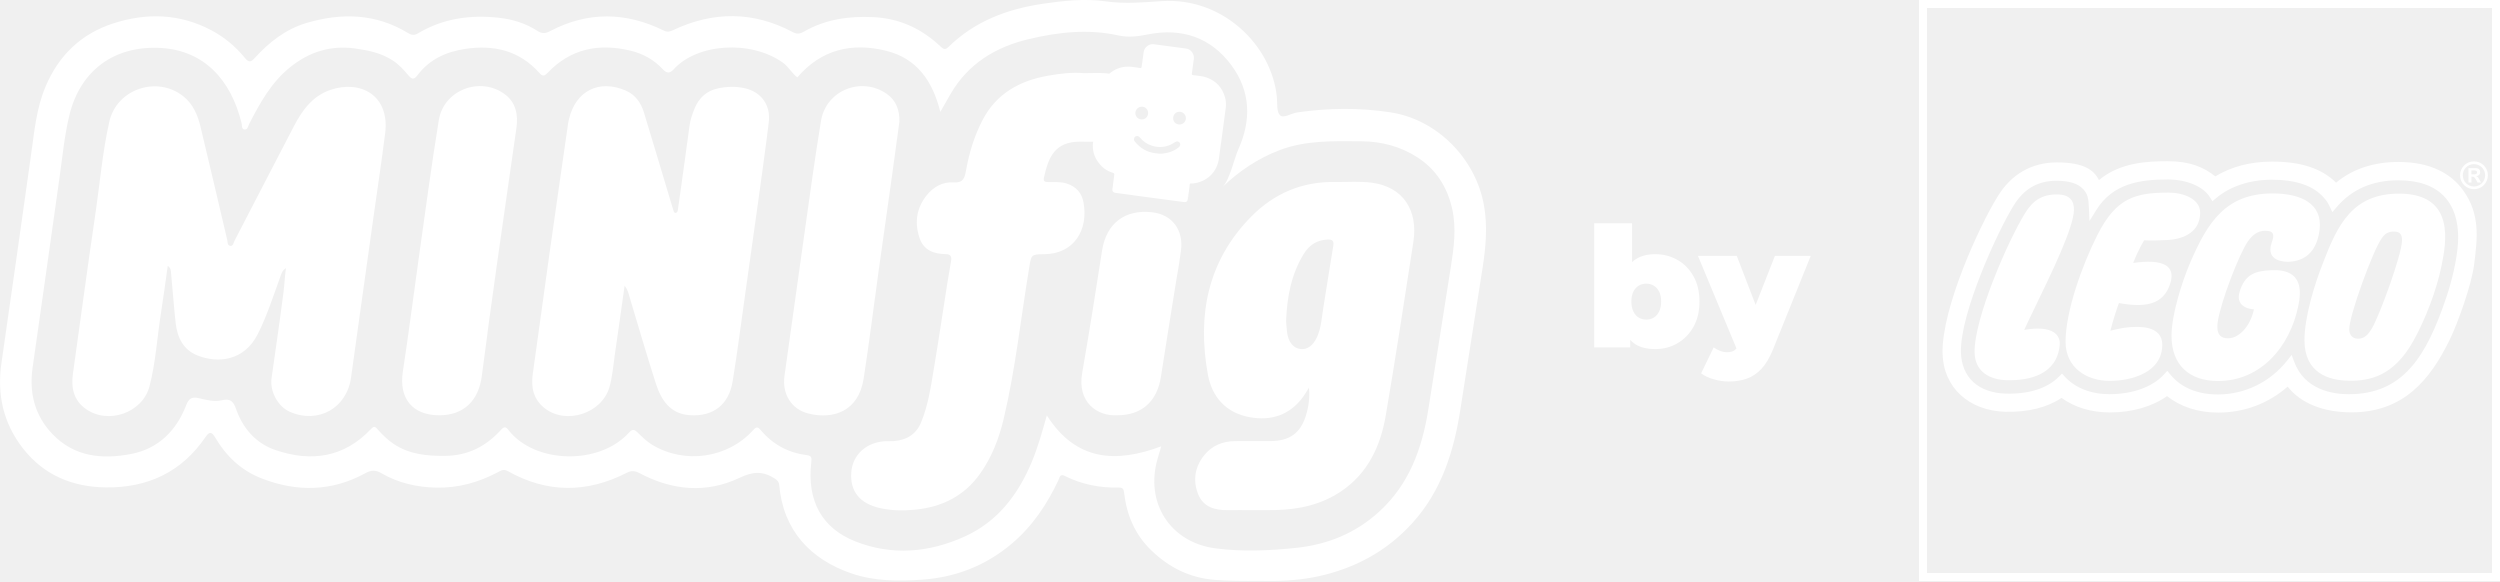
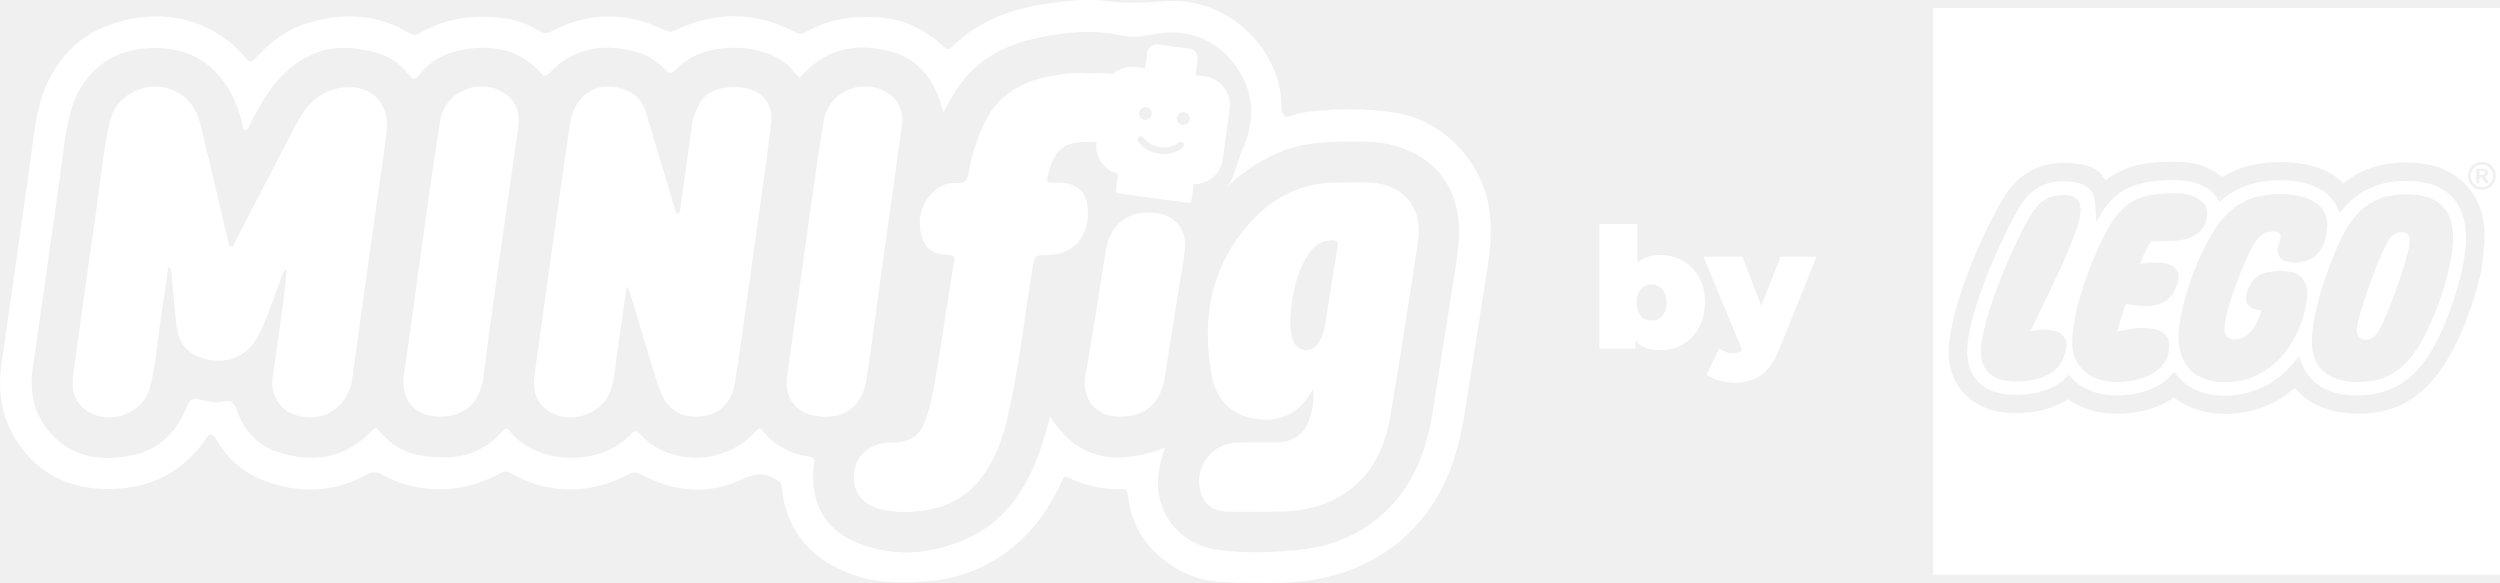
- <svg xmlns="http://www.w3.org/2000/svg" id="Calque_1" viewBox="0 0 1075.71 250">
+ <svg xmlns="http://www.w3.org/2000/svg" id="Calque_1" viewBox="0 0 1072.27 250">
  <defs>
    <style>.cls-1{fill:#fff;stroke-width:0px;}</style>
  </defs>
-   <path class="cls-1" d="M934.37,144.48c0,12.62,7.68,19.47,20.06,19.47,18.08,0,30.85-14.42,34.5-32.38,1.12-5.53,2.51-15.9-11.53-15.32-7.13.29-11.43,1.87-13.69,9.15-2.33,7.5,6.13,7.71,6.13,7.71-1.7,7.76-6.69,12.46-11.13,12.46-2.77,0-5.29-1.2-4.45-7.07,1.25-8.58,9.29-29.44,12.99-34.65h0c1.69-2.37,3.94-4.56,7.41-4.56,4.24,0,3.83,2.24,2.82,5.11-2.86,8.17,5.78,8.38,7.88,8.22,7.54-.59,11.69-5.46,12.72-13.76,1.4-11.3-8.12-15.63-20.18-15.63-20.11,0-28.01,12.3-35.54,29.88-3.54,8.26-7.99,22.38-7.99,31.36Z" />
-   <path class="cls-1" d="M863.59,163.59c9.99.23,21.49-2.57,22.67-15.1h0c.4-4.19-2.74-8.71-15.26-6.54,1.24-2.78,3.09-6.6,5.19-10.93h0c6.73-13.89,16.02-33.07,16.19-40.58.09-3.7-1.4-6.79-7.4-6.78-6.34,0-10.32,2.65-13.58,8-7.07,11.28-22.07,45.33-21.76,60.04.18,8.41,6.7,11.73,13.94,11.9Z" />
-   <path class="cls-1" d="M907.83,163.89c9.23,0,22.56-3.54,22.56-15.59,0-4.97-3.84-7.46-9.86-7.61-5.27-.12-8.35.59-12.46,1.61,1.27-4.97,2.83-9.66,3.67-11.9h0c10.6,1.9,19.27,1.24,22.19-8.76,2.16-7.4-3.27-10.3-16.06-8.5,2.44-6.24,4.74-9.74,4.74-9.74,2.71.19,7.25.03,10.21-.14,6.91-.4,13.87-3.53,13.87-11.76,0-5.93-7.24-8.62-13.52-8.62-14.3,0-22.6,2.14-30.72,18.28-6.62,13.13-13.67,32.86-13.67,45.87,0,11.1,8.91,16.87,19.06,16.87Z" />
-   <path class="cls-1" d="M1010.77,163.83c8.98.11,19.26-2.02,27.73-17.25,5.19-9.33,9.97-21.86,12.1-32.45,1.86-9.26,6.12-30.53-17.79-30.81-20.51-.24-26.99,13.36-33.35,30.04-3.64,9.2-7.93,23.24-7.88,33.18.08,13.86,10.2,17.17,19.18,17.28ZM1024.86,102.5c1.61-2.48,3.4-2.88,5.45-2.85,3,.03,3.31,2.2,3.23,4.06-.26,6.39-9.62,31.93-12.94,37.57h0c-1.44,2.45-3.06,4.47-5.99,4.46-2.54,0-3.7-1.81-3.77-3.88-.18-5.76,10.4-34.66,14.01-39.35Z" />
-   <path class="cls-1" d="M863.08,177.18c9.58.22,17.73-1.83,23.96-5.96,5.63,4.06,12.82,6.25,20.81,6.25,9.56,0,18.19-2.51,24.59-7.02,5.8,4.59,13.4,7.08,22,7.08,11.16,0,21.53-3.85,29.91-11.18,5.71,7.29,15.5,11.07,27.39,11.08,22.25,0,33.81-13.69,42.46-31.51,3.22-6.64,9.29-23.27,10.41-32.25v-.1c1.38-10.96,2.67-21.33-4.72-31.64-5.26-7.32-14.22-12.24-27.85-12.24-10.3,0-19.51,2.79-26.87,8.91-6.3-6.24-15.34-9.07-27.5-9.06-9.52,0-17.51,2.18-24.46,6.35-5.05-4.01-10.98-6.52-20.42-6.52-8.56,0-20.58.44-29.65,8.14-2.1-4.28-6.36-7.63-18.11-7.63-10.83,0-19.66,5.12-25.45,14.63-7.73,12.35-24.15,48.03-23.73,67.52.31,14.67,11.31,24.78,27.25,25.16ZM896.24,81.24c2.02,2.13,2.41,3.93,2.59,8.27l.23,5.6,2.96-4.76c7.15-11.52,19-13.12,30.74-13.12,8.16,0,15.29,3.01,18.15,7.65l1.06,1.72,1.53-1.3c6.05-5.14,14.59-7.97,24.04-7.97,10.32,0,17.81,2.56,22.28,7.62,1.02,1.15,1.69,1.95,2.62,3.92l1.15,2.41,1.73-2.04c6.54-7.75,15.48-11.66,26.58-11.66,8.78,0,15.45,2.33,19.81,6.94,5.47,5.77,6.25,13.89,5.94,19.69-.4,7.68-2.85,17.26-5.01,23.66-8.67,25.77-18.73,41.75-42.01,41.75-6.86,0-19.02-1.82-23.5-14.02l-1.07-2.89-1.91,2.42c-7.28,9.22-18.1,14.55-29.69,14.6-8.88.04-16.02-2.94-20.64-8.61l-1.27-1.56-1.35,1.48c-4.93,5.45-13.53,8.57-23.57,8.57-7.89,0-14.7-2.68-19.18-7.54l-1.22-1.32-1.27,1.29c-4.98,5.03-12.83,7.56-22.7,7.33-11.98-.28-19.27-6.96-19.5-17.89-.36-16.83,15.93-52.25,22.67-63.01,4.38-7.19,10.4-10.69,18.41-10.69,5.46,0,9.19,1.14,11.4,3.49Z" />
-   <path class="cls-1" d="M825.71,0v250h250S1075.71,0,1075.71,0h-250ZM1072.27,3.44v243.12s0,0,0,0h-243.11V3.44s243.11,0,243.11,0Z" />
-   <path class="cls-1" d="M1064.5,81.41h.03c3.3,0,5.97-2.69,5.97-5.99v-.02c0-3.3-2.69-5.98-5.99-5.97h-.02c-3.3,0-5.97,2.69-5.97,5.99v.02c0,3.3,2.68,5.97,5.98,5.97ZM1059.7,75.43c-.01-2.64,2.12-4.8,4.77-4.81,0,0,.02,0,.03,0,2.66,0,4.83,2.15,4.82,4.81,0,2.66-2.17,4.82-4.82,4.82-2.65,0-4.8-2.16-4.8-4.81h0Z" />
-   <path class="cls-1" d="M1063.41,76.01h.23c.55,0,.78.06,1.02.32.34.36.62.77.85,1.21l.5,1.01h1.55s-.72-1.26-.72-1.26c-.63-1.09-.8-1.27-1.33-1.45v-.03c1.04-.12,1.68-.8,1.68-1.74,0-.98-.62-1.73-1.96-1.73h-3.09v6.2h1.28v-2.54ZM1063.4,73.31h1.16c.84,0,1.28.3,1.28.84.01.44-.27.86-1.14.86h-1.3v-1.7Z" />
  <path class="cls-1" d="M721.75,111.82c-2.88-1.63-6.05-2.45-9.5-2.45s-6.23.73-8.46,2.2c-.55.36-1.07.77-1.55,1.23v-16.74h-16.27v53.42h15.48v-3.25c.62.7,1.32,1.3,2.09,1.81,2.21,1.44,5.11,2.16,8.71,2.16s6.62-.83,9.5-2.48c2.88-1.66,5.18-4.01,6.91-7.06,1.73-3.05,2.59-6.68,2.59-10.91s-.86-7.86-2.59-10.91c-1.73-3.05-4.03-5.39-6.91-7.02ZM713.9,134.03c-.58,1.18-1.34,2.05-2.3,2.63-.96.58-2.04.86-3.24.86s-2.28-.29-3.24-.86c-.96-.58-1.73-1.45-2.3-2.63-.58-1.17-.86-2.6-.86-4.28s.29-3.16.86-4.28c.58-1.13,1.34-1.98,2.3-2.56.96-.58,2.04-.86,3.24-.86s2.28.29,3.24.86c.96.58,1.73,1.43,2.3,2.56.58,1.13.86,2.56.86,4.28s-.29,3.11-.86,4.28Z" />
  <path class="cls-1" d="M763.72,110.09l-8.29,21.12-8.13-21.12h-16.7l16.57,39.83c-.23.28-.47.53-.73.74-.77.6-1.87.9-3.31.9-.96,0-1.96-.19-2.99-.58-1.03-.38-1.96-.89-2.77-1.51l-5.4,11.16c1.34,1.05,3.13,1.91,5.36,2.56,2.23.65,4.43.97,6.59.97,2.78,0,5.34-.41,7.67-1.22,2.33-.82,4.44-2.23,6.34-4.25,1.9-2.02,3.56-4.82,5-8.42l16.2-40.17h-15.41Z" />
  <path class="cls-1" d="M142.1,38.71c-7.65,2.61-12.09,8.79-15.65,15.62-8.57,16.43-17.04,32.91-25.59,49.35-.43.84-.52,2.34-1.86,2.1-1.21-.22-1.01-1.62-1.24-2.59-3.82-16.24-7.58-32.5-11.5-48.72-1.19-4.94-3.17-9.63-7.27-12.95-11.23-9.08-28.75-3.31-31.94,10.79-2.98,13.17-4.07,26.67-6.05,40.02-3.38,22.75-6.38,45.55-9.6,68.32-.86,6.1.2,11.49,5.46,15.26,9.66,6.92,24.47,1.75,27.47-9.7,2.7-10.31,3.26-21,4.93-31.49,1.07-6.69,1.93-13.41,2.92-20.34,1.41,1,1.33,2.21,1.44,3.3.66,7.06,1.18,14.13,1.95,21.18.68,6.26,3.18,11.61,9.4,14.09,8.68,3.46,20.04,2.5,25.97-9.24,3.98-7.88,6.63-16.31,9.66-24.57.46-1.27.7-2.57,2.44-3.8-.51,3.69-.62,6.9-1.01,10.03-1.57,12.48-3.45,24.93-5.19,37.39-.79,5.69,2.79,12.22,7.86,14.43,12.2,5.33,24.52-1.55,26.35-14.72,1.16-8.38,2.33-16.76,3.5-25.14,2.04-14.61,4.09-29.23,6.14-43.84,1.68-12.01,3.51-24,5.03-36.02,2.11-16.62-10.73-23.17-23.61-18.77Z" />
  <path class="cls-1" d="M320.36,37.94c-3.72-.82-7.51-.72-11.26.05-5.02,1.03-8.36,4.09-10.26,8.74-.99,2.43-1.83,4.91-2.18,7.56-1.18,8.96-2.45,17.9-3.69,26.85-.42,3.06-.84,6.12-1.29,9.17-.08.56-.26,1.18-.92,1.27-.77.11-.83-.6-1.01-1.12-.18-.54-.36-1.09-.52-1.63-4.04-13.47-8.04-26.94-12.14-40.39-1.28-4.2-3.69-7.68-7.86-9.48-11.45-4.95-21.52.14-24.39,12.24-.11.44-.24.89-.31,1.34-2.76,19.24-5.55,38.47-8.26,57.72-2.38,16.87-4.62,33.76-7.03,50.63-.84,5.88.34,11.02,5.13,14.76,9.25,7.23,24.5,2.25,27.82-8.94,1.34-4.53,1.63-9.22,2.32-13.86,1.43-9.68,2.76-19.38,4.25-29.92,1.46,1.92,1.65,3.28,2.04,4.57,3.76,12.48,7.38,24.99,11.36,37.4,2.3,7.17,6.14,13.22,14.75,13.76,10.01.63,16.7-4.53,18.34-14.59,2.02-12.41,3.61-24.89,5.37-37.35,1.87-13.25,3.75-26.49,5.58-39.75,1.58-11.44,3.2-22.88,4.59-34.35.9-7.41-3.23-13.09-10.44-14.69Z" />
  <path class="cls-1" d="M590.59,78.66c-5.28-.77-10.74-.26-16.12-.35-14.19-.25-26.27,4.92-36.09,14.89-18.79,19.08-23.28,42.44-18.66,67.91,1.75,9.67,7.79,16.57,18.03,18.41,9.31,1.67,17.23-.94,22.99-8.8.91-1.24,1.66-2.6,2.48-3.91.44,4.16-.13,8.18-1.31,12-2.33,7.59-7.09,10.92-15.06,10.97-5.15.03-10.31-.04-15.46.02-5.31.06-9.92,1.92-13.27,6.12-4.04,5.05-4.93,10.92-2.54,16.8,2.23,5.49,7.2,6.86,12.75,6.79,6.87-.09,13.75.1,20.62-.05,10-.22,19.53-2.31,28-7.98,11.67-7.82,17.07-19.55,19.33-32.77,4.23-24.8,8.02-49.68,11.86-74.54,2.14-13.82-4.48-23.61-17.54-25.51ZM573.69,105.77c-1.48,8.9-2.86,17.82-4.3,26.73-.68,4.16-.87,8.42-2.62,12.35-1.7,3.81-4.17,5.66-7.14,5.34-3.07-.33-5.24-2.92-5.81-7.09-.25-1.81-.31-3.64-.43-5.11.42-10.43,2.27-20.11,7.66-28.83,2.31-3.73,5.6-5.87,10.12-6.08,2.16-.1,2.88.53,2.52,2.7Z" />
  <path class="cls-1" d="M217.22,40.56c-10.59-7.85-26.29-1.86-28.41,11.12-3.2,19.62-5.79,39.34-8.58,59.03-2.32,16.41-4.38,32.85-6.9,49.23-1.76,11.45,4.13,18.77,15.73,18.75,10.41-.01,16.9-6.21,18.28-17.04,2.04-15.98,4.24-31.95,6.48-47.91,2.75-19.58,5.62-39.14,8.4-58.71.8-5.65-.23-10.93-5.01-14.48Z" />
  <path class="cls-1" d="M371.62,162.88c2.38-15.38,4.29-30.83,6.43-46.24,1.89-13.6,3.84-27.18,5.74-40.78,1.09-7.81,2.13-15.63,3.2-23.45.15-4.94-1.39-9.21-5.44-12.03-10.94-7.61-26.11-1.5-28.28,11.6-2.68,16.13-4.84,32.34-7.14,48.53-2.9,20.38-5.67,40.79-8.57,61.17-1.1,7.74,2.84,14.44,10.39,16.28,10.68,2.61,21.48-.97,23.67-15.09Z" />
  <path class="cls-1" d="M495.8,91.34c-11.76-1.34-19.74,4.71-21.59,16.43-3.45,21.91-4.8,30.94-8.58,52.79-2.15,12.44,6.39,18.64,15.14,18.12,10.47.04,17.17-5.99,18.77-16.62,1.88-12.43,3.97-24.84,5.92-37.26,1.56-9.93,1.31-6.94,2.68-16.9,1.23-8.95-3.84-15.59-12.35-16.56Z" />
  <path class="cls-1" d="M638.55,88.52c-3.46-20.06-20.02-37.03-40.08-40.15-13.43-2.09-26.9-1.95-40.37.02-2.57.38-5.84,2.71-7.36,1.18-1.53-1.55-1.06-5.14-1.33-7.85-2.18-22.12-23.25-43.05-49.62-41.23-8.07.56-15.95,1.24-24.07.09-8.97-1.27-18.09-.27-27.05,1.05-15.27,2.25-29.25,7.51-40.51,18.53-1.55,1.52-2.26.97-3.53-.22-8.13-7.64-17.57-12.05-28.93-12.57-10.42-.48-20.3.88-29.48,6.07-1.53.86-2.89,1.55-5.01.42-17.05-9.09-34.37-9.07-51.73-.83-1.36.65-2.39.84-3.82.14-16.39-8.07-32.78-8.31-49.06.27-1.92,1.01-3.38,1.12-5.32-.13-5.07-3.27-10.7-5.03-16.74-5.68-12.3-1.34-23.99.32-34.74,6.75-1.61.96-2.76.73-4.34-.23-13.86-8.41-28.66-8.72-43.7-4.23-8.85,2.65-16.02,8.27-22.19,15.08-1.59,1.76-2.54,1.97-4.18-.06-4.01-4.92-8.83-8.94-14.48-11.93-13.56-7.18-27.75-7.55-41.97-3.01-13.91,4.44-23.7,13.78-29.4,27.39-3.96,9.45-4.8,19.49-6.21,29.45-4.2,29.81-8.39,59.61-12.71,89.4-1.98,13.63.85,26,9.36,36.83,8.97,11.41,21.2,16.45,35.43,16.65,18.06.26,32.76-6.56,43.06-21.74,1.8-2.66,2.83-1.9,4.1.25,4.74,8.04,11.19,14.19,19.97,17.61,15.22,5.92,30.2,5.7,44.71-2.25,2.46-1.35,4.31-1.45,6.83.01,7.26,4.22,15.23,6.04,23.65,6.22,9.53.2,18.33-2.28,26.66-6.73,1.29-.69,2.38-1.35,4.08-.39,16.9,9.51,34.01,9.53,51.18.75,1.93-.99,3.46-.96,5.42.08,14.05,7.48,28.73,8.92,43.19,2.05,5.63-2.68,9.91-2.98,14.94.23,1.3.83,1.96,1.45,2.1,3.04,1.73,19.36,13.44,31.86,31.11,37.9,9.83,3.36,20.08,3.38,30.27,2.68,14.44-1,27.36-5.98,38.56-15.41,8.97-7.55,15.26-16.96,20.19-27.42.55-1.17.63-2.87,2.75-1.81,7.31,3.67,15.11,5.2,23.26,5,1.68-.04,2.07.7,2.24,2.22,1.09,9.49,4.59,17.87,11.55,24.65,7.74,7.55,16.82,12.06,27.71,12.87,5.95.44,11.9.45,19.09.41,7.47.18,16.14-.03,24.73-1.86,16.06-3.42,29.85-10.8,40.92-22.99,12.68-13.96,17.96-31.06,20.75-49.23,3.11-20.25,6.4-40.47,9.52-60.71,1.36-8.83,2.17-17.63.61-26.63ZM624.24,115.02c-3.17,20.35-6.43,40.69-9.64,61.03-2.67,16.89-8.23,32.37-21.31,44.24-10.11,9.18-22.12,14.04-35.59,15.45-11.53,1.21-23.12,1.71-34.62.22-19.61-2.54-30.52-19.7-24.96-38.67.48-1.63.96-3.27,1.54-5.24-19.49,7.28-36.69,6.39-49.23-13.32-1.99,7.11-3.82,13.67-6.45,19.97-5.89,14.11-14.66,25.7-28.89,32.16-15.34,6.96-31.37,8.32-47.09,2.08-14.13-5.6-20.85-17.17-18.92-34.02.25-2.16.12-2.84-2.27-3.15-7.78-1.02-14.32-4.6-19.41-10.61-1.21-1.42-1.81-1.77-3.28-.14-10.94,12.15-29.49,14.86-43.55,6.33-2.31-1.4-4.31-3.39-6.27-5.3-1.37-1.34-2.23-1.48-3.6.04-12.83,14.24-40.63,13.47-51.9-1.04-1.28-1.64-1.92-1.51-3.3-.01-6.37,6.98-14.1,11-23.81,11.11-7.93.09-15.52-.6-22.34-5.16-2.61-1.74-4.78-3.92-6.83-6.22-1-1.13-1.51-1.64-2.84-.22-11.65,12.4-25.9,14.34-41.24,9.07-8.37-2.87-14.02-9.38-16.94-17.82-1.09-3.16-2.57-4.42-5.97-3.59-3.3.81-6.64-.1-9.85-.86-2.98-.7-4.4-.05-5.57,3.01-4.21,10.98-12.03,18.71-23.6,20.96-12.38,2.41-24.55,1.36-34.04-8.65-7.64-8.06-9.97-17.75-8.43-28.56,3.9-27.42,7.82-54.83,11.65-82.25,1.23-8.84,2.08-17.75,4.2-26.42,4.7-19.23,19.46-30.01,39.46-28.79,18.47,1.13,30.04,13.66,34.61,32.4.23.95-.06,2.43,1.13,2.65,1.48.29,1.62-1.36,2.09-2.29,4.67-9.1,9.56-18.01,17.76-24.57,8.18-6.54,17.34-9.43,27.85-7.98,5.72.79,11.21,1.92,16.17,5.14,2.67,1.73,4.73,4,6.69,6.34,1.58,1.89,2.46,2.06,4,.01,5.11-6.81,12.31-10.07,20.5-11.3,12.27-1.85,23.25.64,31.85,10.24,1.37,1.54,2.08,1.68,3.65.03,9.87-10.37,21.97-12.78,35.56-9.54,5.5,1.31,10.23,3.94,14.07,8.1,1.58,1.71,2.96,1.77,4.53.02,10.08-11.25,33.22-12.79,47.03-2.95,2.46,1.75,3.86,4.51,6.23,6.36,10.31-12.07,23.49-15.1,38.22-11.46,13.3,3.28,20.03,13.1,23.32,26.3,1.58-2.78,2.99-5.28,4.43-7.76,7.57-13.02,19.39-20.18,33.6-23.56,12.67-3.01,25.58-4.46,38.47-1.6,4.55,1.01,8.55.42,12.97-.45,14.52-2.86,27,1.37,35.83,13.37,8.22,11.17,8.58,23.55,2.91,36.13-1.66,3.68-3.8,13.37-6.75,16.12,7.16-6.81,15.17-12.23,24.39-15.75,11.43-4.37,23.35-3.93,35.27-3.86,8.72.06,16.85,2.21,24.11,6.88,8.04,5.17,12.87,12.74,14.99,22.11,1.92,8.5.72,16.87-.58,25.25Z" />
  <path class="cls-1" d="M511.94,79.25c-.22.63-.31,1.27-.26,1.93.17-.63.25-1.28.26-1.93Z" />
  <path class="cls-1" d="M511.11,85.41c.16-.59.24-1.19.24-1.8-.22.58-.3,1.18-.24,1.8Z" />
  <path class="cls-1" d="M491.69,25.36c-.1.29-.14.59-.12.9.18-.28.22-.58.12-.9Z" />
  <path class="cls-1" d="M524.51,68.05c.96-7.05,1.9-14.1,2.86-21.15.23-1.72.22-3.42-.27-5.08-1.21-4.17-3.86-7.02-7.95-8.49-1.86-.67-3.84-.7-5.77-1-.4-.06-.61-.19-.54-.62.25-1.91.51-3.81.76-5.72-.08-.2-.05-.39.02-.57-.08.18-.1.37-.02.57.09-.24.13-.5.1-.76,0,0,0,0,0,0,.23-1.98-1.27-4.04-3.24-4.32-4.67-.66-9.34-1.3-14.01-1.89-2.1-.26-4.14,1.39-4.36,3.43,0,.03.02.05.03.08h0s-.02-.05-.03-.08c-.03.03-.04.07-.01.1h0c-.05.36-.1.72-.15,1.09-.02.17-.05.33-.07.5-.05.41-.11.81-.16,1.22.1.32.06.62-.12.9-.02.14-.04.29-.06.43-.1.64-.24,1.27-.28,1.91-.04.59-.24.72-.83.64-1.69-.22-3.37-.59-5.1-.57-3.06.02-5.86,1.17-8.01,3.05-.48-.09-.97-.15-1.47-.19-3.07-.24-6.17-.05-9.26-.05-5.29-.46-10.54.19-15.71,1.11-12.2,2.17-22.2,7.7-28.12,19.14-3.5,6.76-5.71,13.97-7.04,21.42-.6,3.35-1.11,5.65-5.57,5.34-4.5-.31-8.5,1.95-11.36,5.5-4.33,5.38-5.31,11.49-3.22,18.09,1.8,5.67,6.2,7.19,11.51,7.27,2.04.03,2.5,1.16,2.18,2.96-.57,3.15-1.11,6.31-1.61,9.47-1.92,12.2-3.72,24.42-5.76,36.6-1.32,7.88-2.43,15.84-5.52,23.32-2.16,5.25-6.28,7.65-11.73,8.1-1.14.09-2.29-.02-3.44.03-8.3.35-14.28,5.72-14.88,13.34-.66,8.21,3.66,13.51,12.33,15.45,5.11,1.14,10.26,1.2,15.38.66,11.32-1.18,20.79-5.79,27.6-15.31,5.17-7.22,8.27-15.34,10.27-23.8,5.06-21.39,7.36-43.28,10.96-64.94.93-5.6.74-5.82,6.43-5.85,12.74-.07,19.19-10.32,16.93-22.39-.75-3.98-3.19-6.72-7.19-8.01-2.59-.84-5.21-.61-7.83-.63-1.32,0-2.37-.19-2-1.87,1.91-8.65,4.54-15.65,15.8-15.53,1.79.02,3.59.08,5.38.02-.01.11-.03.23-.04.34-.43,3.31.5,6.29,2.54,8.92,1.48,1.9,3.36,3.27,5.67,4.02,1,.33,1,.34.86,1.39-.22,1.72-.43,3.44-.65,5.16-.34,1.42.08,2.04,1.52,2.23,9.68,1.3,19.36,2.61,29.04,3.91,1.17.16,1.76-.33,1.82-1.51-.06-.62.02-1.22.24-1.8.17-.8.28-1.61.33-2.43-.05-.66.04-1.31.26-1.93.03-.09.06-.18.09-.28.96-.02,1.91-.08,2.84-.3,5.31-1.25,8.9-5.21,9.64-10.62ZM488.56,48.29c.2-1.51,1.61-2.56,3.15-2.35,1.5.2,2.49,1.56,2.27,3.11-.21,1.54-1.52,2.52-3.08,2.31-1.52-.21-2.55-1.55-2.35-3.07ZM507.19,63.38c-2.01,1.63-4.35,2.42-6.89,2.7-1.05.12-2.08.04-3.11-.14-3.57-.42-6.44-2.09-8.72-4.83-.27-.32-.54-.66-.53-1.12,0-.6.2-1.1.79-1.35.59-.25,1.27-.07,1.68.44,1.39,1.72,3.13,2.96,5.23,3.62,2.71.85,5.41.74,8.03-.44.67-.3,1.3-.67,1.9-1.08.73-.5,1.57-.4,2.03.21.46.61.31,1.41-.39,1.98ZM510.25,51.16c-.21,1.56-1.55,2.59-3.1,2.38-1.58-.21-2.55-1.51-2.33-3.13.21-1.51,1.56-2.51,3.1-2.29,1.44.2,2.52,1.61,2.33,3.04Z" />
+   <path class="cls-1" d="M1065.84,74.16c0-.55-.43-.85-1.28-.85h-1.16v1.71h1.3c.87,0,1.15-.42,1.14-.86Z" />
+   <path class="cls-1" d="M1030.31,99.64c-2.06-.03-3.85.37-5.45,2.85-3.61,4.7-14.19,33.59-14.01,39.35.07,2.07,1.22,3.88,3.77,3.88,2.93,0,4.55-2.01,5.99-4.46h0c3.33-5.63,12.68-31.18,12.94-37.57.07-1.86-.23-4.03-3.23-4.06Z" />
+   <path class="cls-1" d="M1031.9,77.58c-11.1,0-20.04,3.92-26.58,11.66l-1.73,2.04-1.15-2.41c-.94-1.96-1.61-2.77-2.62-3.92-4.47-5.06-11.97-7.62-22.28-7.62-9.45,0-17.99,2.83-24.04,7.97l-1.53,1.3-1.06-1.72c-2.86-4.65-9.98-7.65-18.15-7.65-11.74,0-23.59,1.6-30.74,13.12l-2.96,4.76-.23-5.6c-.18-4.33-.58-6.13-2.59-8.27-2.22-2.35-5.95-3.49-11.4-3.49-8.01,0-14.03,3.49-18.41,10.69-6.74,10.77-23.03,46.18-22.67,63.01.24,10.92,7.53,17.61,19.5,17.89,9.87.24,17.72-2.29,22.7-7.32l1.27-1.29,1.22,1.32c4.48,4.86,11.29,7.54,19.18,7.54,10.05,0,18.64-3.12,23.57-8.57l1.35-1.48,1.27,1.56c4.62,5.67,11.76,8.65,20.64,8.61,11.59-.05,22.41-5.38,29.69-14.6l1.91-2.42,1.07,2.89c4.49,12.2,16.64,14.02,23.5,14.02,23.28,0,33.34-15.98,42.01-41.75,2.16-6.4,4.61-15.97,5.01-23.66.31-5.8-.47-13.92-5.94-19.69-4.36-4.61-11.03-6.94-19.81-6.94ZM876.19,131.02h0c-2.1,4.33-3.95,8.15-5.19,10.94,12.52-2.17,15.66,2.35,15.26,6.54h0c-1.18,12.53-12.68,15.33-22.67,15.1-7.25-.17-13.77-3.49-13.94-11.9-.32-14.71,14.69-48.76,21.76-60.04,3.26-5.35,7.24-8.01,13.58-8,6,0,7.49,3.08,7.4,6.78-.18,7.51-9.47,26.69-16.19,40.58ZM911.74,130.39h0c-.83,2.24-2.4,6.94-3.67,11.91,4.11-1.03,7.18-1.73,12.46-1.61,6.01.15,9.86,2.64,9.86,7.61,0,12.05-13.32,15.59-22.56,15.59-10.15,0-19.06-5.77-19.06-16.87,0-13.01,7.05-32.73,13.67-45.87,8.12-16.13,16.43-18.28,30.72-18.28,6.29,0,13.52,2.68,13.52,8.62,0,8.22-6.96,11.36-13.87,11.76-2.95.17-7.49.33-10.21.14,0,0-2.31,3.51-4.74,9.74,12.79-1.8,18.22,1.1,16.06,8.5-2.92,10-11.59,10.66-22.19,8.76ZM988.93,131.57c-3.65,17.96-16.42,32.38-34.5,32.38-12.38,0-20.06-6.85-20.06-19.47,0-8.99,4.45-23.1,7.99-31.36,7.53-17.58,15.42-29.88,35.54-29.88,12.07,0,21.58,4.34,20.18,15.63-1.02,8.3-5.18,13.17-12.72,13.76-2.11.17-10.74-.05-7.88-8.22,1.01-2.87,1.42-5.11-2.82-5.11-3.46,0-5.72,2.19-7.41,4.56-3.7,5.21-11.74,26.07-12.99,34.65-.84,5.87,1.68,7.07,4.45,7.07,4.44,0,9.43-4.71,11.13-12.46,0,0-8.46-.2-6.13-7.71,2.27-7.28,6.57-8.86,13.69-9.15,14.04-.58,12.66,9.8,11.53,15.32ZM1050.6,114.14c-2.13,10.58-6.91,23.11-12.1,32.45-8.47,15.23-18.75,17.36-27.73,17.25-8.98-.11-19.1-3.42-19.18-17.28-.05-9.94,4.23-23.99,7.88-33.18,6.35-16.68,12.83-30.28,33.35-30.04,23.91.28,19.65,21.55,17.79,30.81Z" />
+   <path class="cls-1" d="M1064.5,70.62h-.03c-2.64.01-4.78,2.16-4.77,4.81h0c0,2.66,2.14,4.81,4.8,4.82,2.66,0,4.83-2.15,4.82-4.82,0-2.66-2.16-4.81-4.82-4.81ZM1065.99,78.56l-.5-1.01c-.22-.44-.51-.85-.85-1.21-.24-.25-.47-.32-1.02-.32h-.23s0,2.54,0,2.54h-1.28v-6.2h3.09c1.33,0,1.96.74,1.96,1.73,0,.94-.63,1.61-1.68,1.74v.03c.53.18.71.36,1.34,1.45l.72,1.25h-1.55Z" />
+   <path class="cls-1" d="M1072.27,3.44h-243.12v243.11h243.12s0-243.11,0-243.11ZM1064.61,113.56v.1c-1.13,8.98-7.2,25.61-10.42,32.25-8.64,17.82-20.2,31.51-42.46,31.51-11.89,0-21.68-3.79-27.39-11.07-8.38,7.33-18.75,11.19-29.91,11.18-8.6,0-16.21-2.48-22-7.08-6.4,4.51-15.03,7.02-24.59,7.02-7.99,0-15.18-2.19-20.81-6.25-6.22,4.13-14.38,6.18-23.96,5.96-15.94-.38-26.94-10.49-27.25-25.16-.42-19.49,16-55.17,23.73-67.52,5.79-9.51,14.63-14.63,25.45-14.63,11.75,0,16.02,3.36,18.11,7.63,9.07-7.7,21.09-8.14,29.65-8.14,9.44,0,15.37,2.51,20.42,6.52,6.96-4.18,14.95-6.35,24.46-6.35,12.16,0,21.2,2.83,27.5,9.06,7.36-6.12,16.56-8.91,26.87-8.91,13.63,0,22.59,4.92,27.85,12.24,7.4,10.31,6.1,20.68,4.74,31.64ZM1070.49,75.42c0,3.3-2.67,5.98-5.97,5.99h-.03c-3.3,0-5.98-2.67-5.98-5.97v-.02c0-3.3,2.67-5.98,5.97-5.99h.02c3.3,0,5.99,2.67,5.99,5.97v.02Z" />
</svg>
